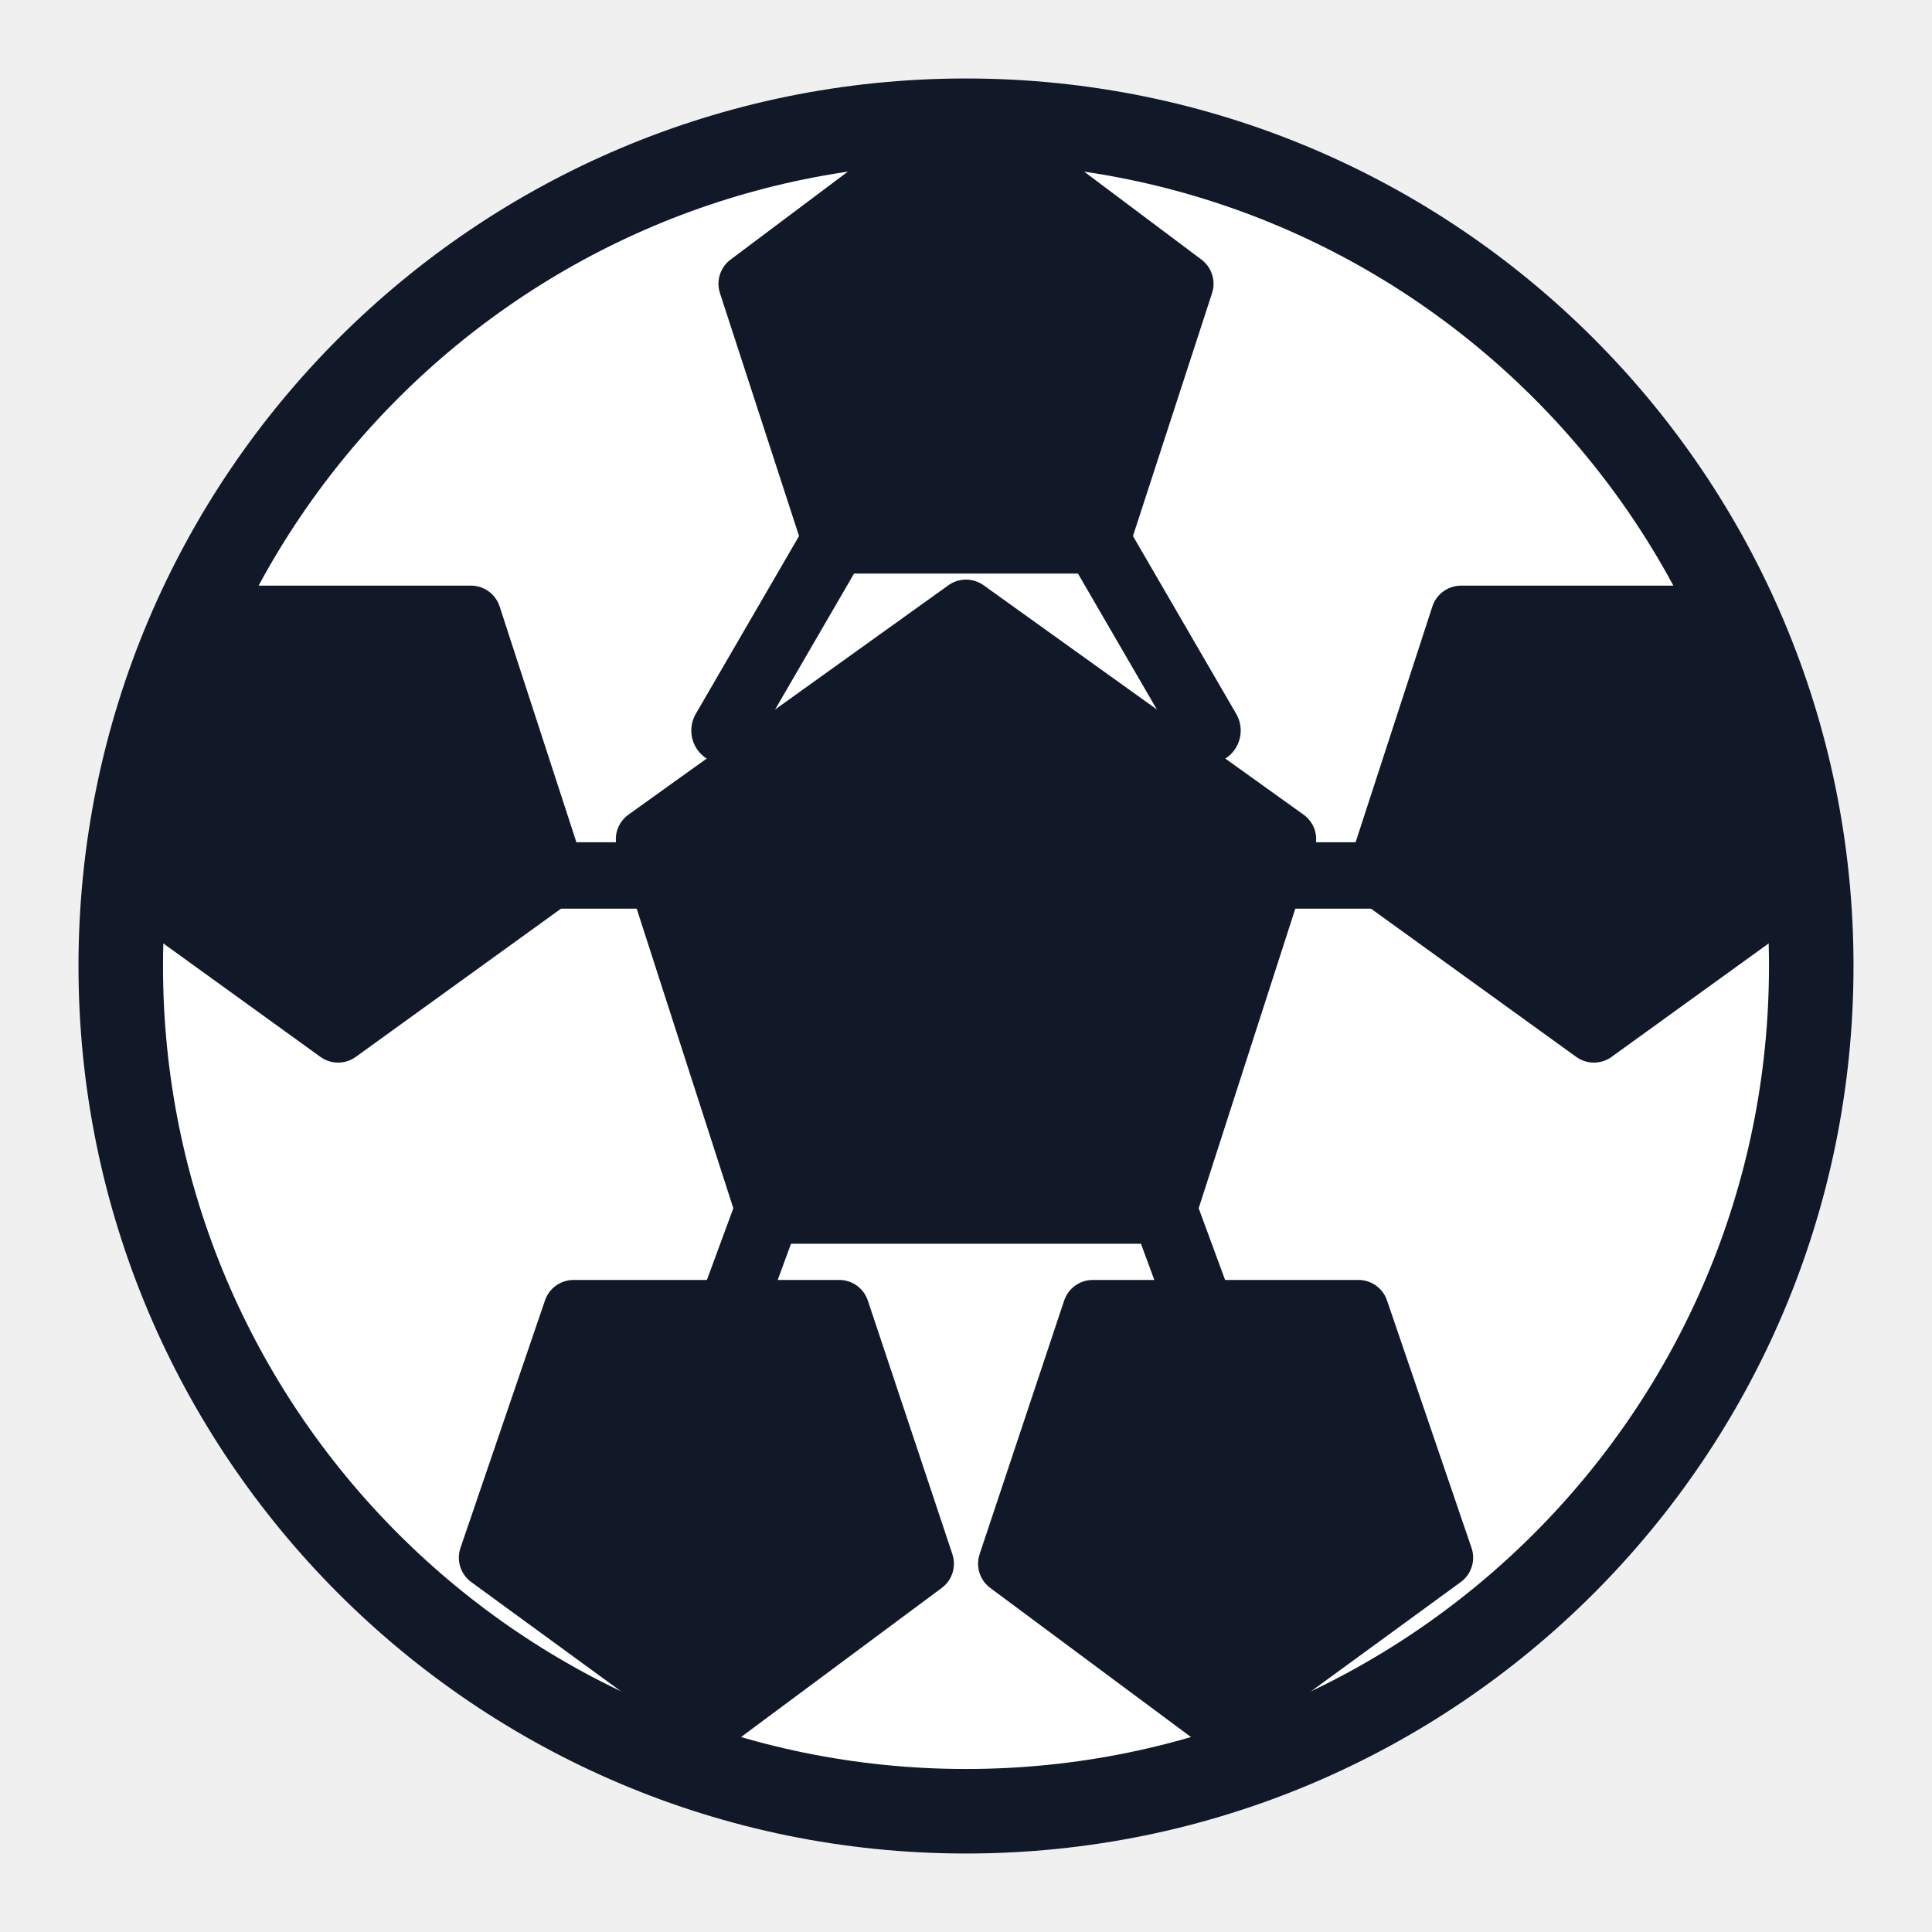
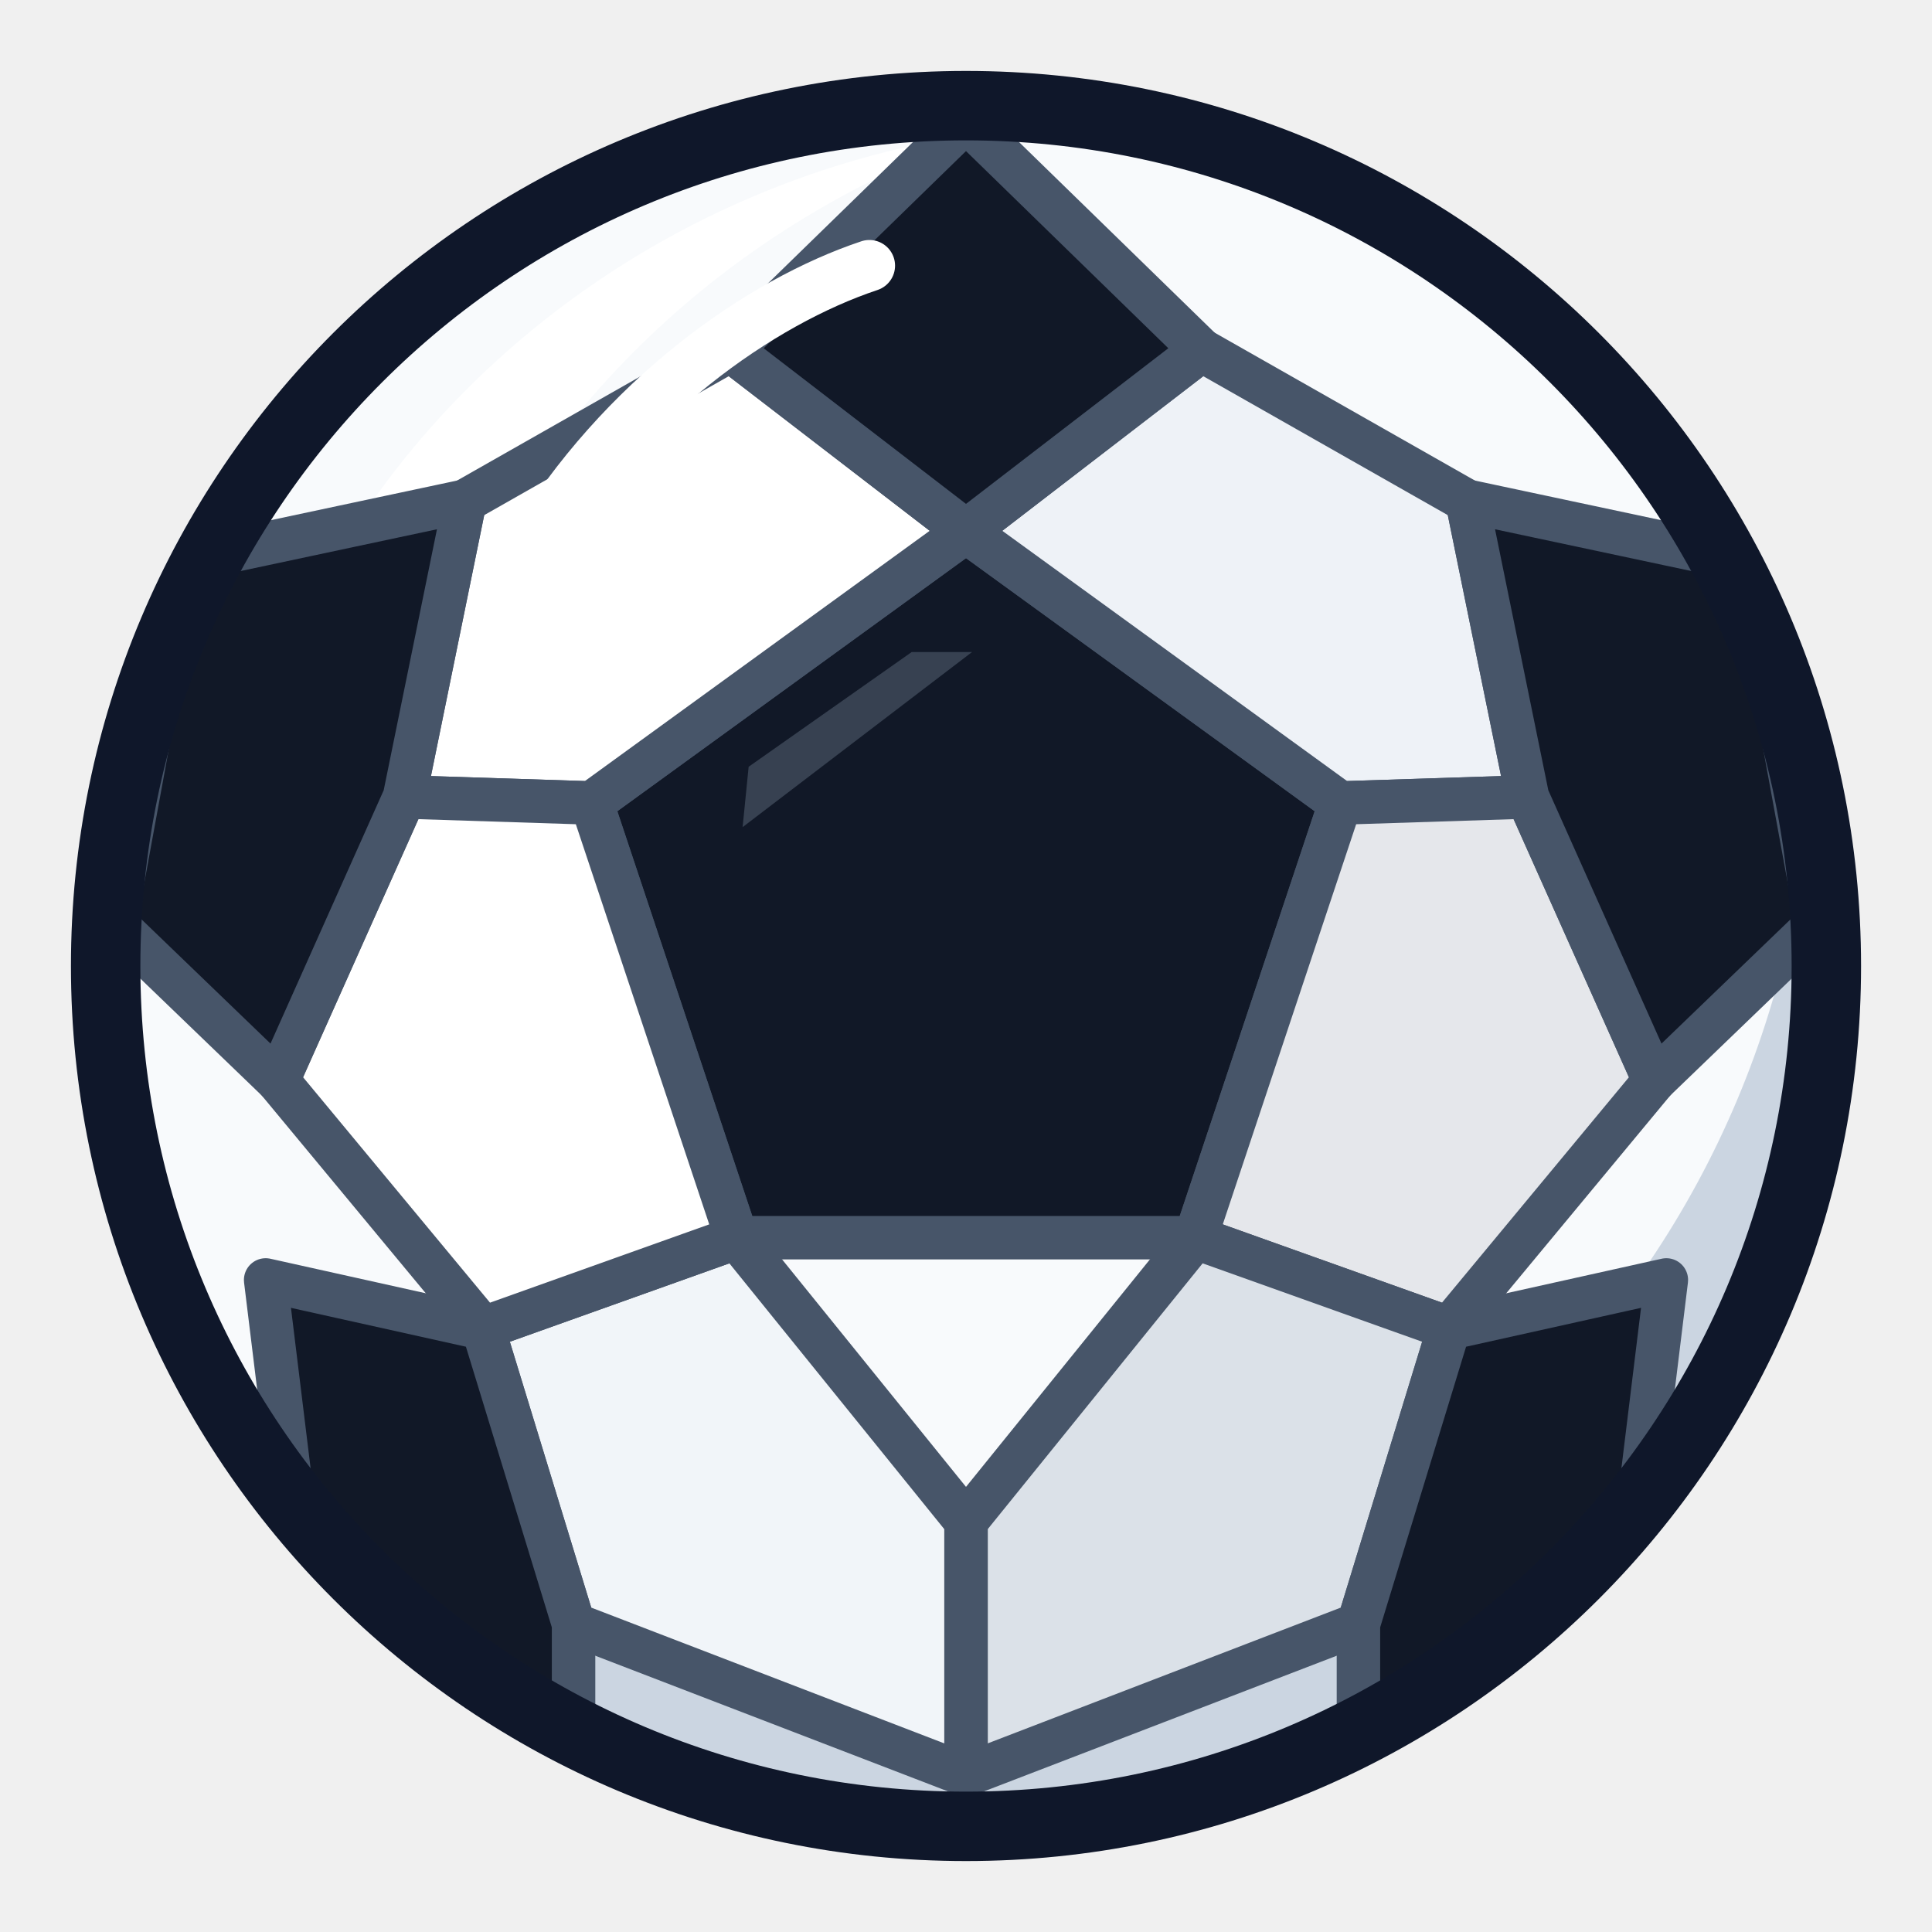
<svg xmlns="http://www.w3.org/2000/svg" viewBox="0 0 32 32">
-   <circle cx="16" cy="16" r="14" fill="#ffffff" stroke="#111827" stroke-width="1.4" />
-   <g fill="#111827" stroke="#111827" stroke-linejoin="round">
-     <path d="M16 10.1 21.3 13.9 19.3 20.1 12.7 20.1 10.7 13.9Z" />
-     <path d="M16 2 19.6 4.7 18.2 9 13.8 9 12.4 4.7Z" />
-     <path d="M28.6 10.2 30 14.5 26.4 17.1 22.8 14.5 24.2 10.2Z" />
-     <path d="M23.9 25.8 20.2 28.5 16.7 25.9 18.1 21.7 22.5 21.7Z" />
-     <path d="M8.1 25.8 9.5 21.7 13.9 21.7 15.3 25.9 11.8 28.5Z" />
-     <path d="M3.4 10.2 7.8 10.2 9.2 14.5 5.6 17.1 2 14.5Z" />
+   <defs>
+     <clipPath id="ball">
+       <circle cx="16" cy="16" r="14.25" />
+     </clipPath>
+   </defs>
+   <g clip-path="url(#ball)">
+     <circle cx="16" cy="16" r="14.25" fill="#f8fafc" />
+     <path d="M25.4 4.8C29 7.4 31 11.4 31 16c0 7.9-6.5 14.3-14.4 14.3-4.3 0-8.1-1.9-10.7-4.8 2.5 1.5 5.3 2.3 8.4 2.3 8.7 0 15.7-7 15.7-15.7 0-2.7-.7-5.2-1.9-7.4Z" fill="#cbd5e1" />
+     <path d="M4.2 12.4C5.7 7.1 10.5 3 16.3 2.2c-4.5 1.6-7.8 4.9-9.4 9.4Z" fill="#ffffff" />
+     <g stroke="#475569" stroke-width="0.72" stroke-linejoin="round">
+       <path d="M16 8.8 22.2 13.3 19.8 20.5 12.2 20.5 9.8 13.3Z" fill="#111827" />
+       <path d="M16 8.8 12.1 5.8 7.7 8.3 6.7 13.2 9.8 13.3Z" fill="#ffffff" />
+       <path d="M16 8.8 19.9 5.8 24.3 8.3 25.3 13.2 22.2 13.3Z" fill="#eef2f7" />
+       <path d="M22.2 13.3 25.3 13.2 27.4 17.9 24 22 19.8 20.5Z" fill="#e5e7eb" />
+       <path d="M19.8 20.5 24 22 22.5 26.9 16 29.4 16 25.2Z" fill="#dbe1e8" />
+       <path d="M12.2 20.5 16 25.2 16 29.4 9.5 26.9 8 22Z" fill="#f1f5f9" />
+       <path d="M9.8 13.3 12.2 20.5 8 22 4.6 17.9 6.7 13.2Z" fill="#ffffff" />
+       <path d="M12.1 5.8 16 2 19.9 5.8 16 8.8Z" fill="#111827" />
+       <path d="M24.3 8.3 29 9.3 30.1 15.3 27.4 17.9 25.3 13.2Z" fill="#111827" />
+       <path d="M24 22 27.6 21.2 27 26.1 22.5 28.9 22.5 26.9Z" fill="#111827" />
+       <path d="M9.5 26.9 9.5 28.9 5 26.1 4.4 21.2 8 22Z" fill="#111827" />
+       <path d="M6.7 13.2 4.6 17.9 1.9 15.3 3 9.3 7.7 8.3Z" fill="#111827" />
+     </g>
+     <path d="M12.4 12.7 15.1 10.8 16.1 10.8 12.3 13.7Z" fill="#374151" />
+     <path d="M8.8 9.1C10.3 6.6 12.6 5 14.4 4.4" fill="none" stroke="#ffffff" stroke-width="0.85" stroke-linecap="round" />
  </g>
-   <g fill="none" stroke="#111827" stroke-width="1.1" stroke-linecap="round">
-     <path d="M13.8 9 12 12.1M18.2 9 20 12.1" />
-     <path d="M22.8 14.5 21.3 14.5M10.7 14.5 9.2 14.5" />
-     <path d="M19.3 20.1 20 22M12.7 20.1 12 22" />
-   </g>
+   <circle cx="16" cy="16" r="14.25" fill="none" stroke="#0f172a" stroke-width="1.15" />
</svg>
